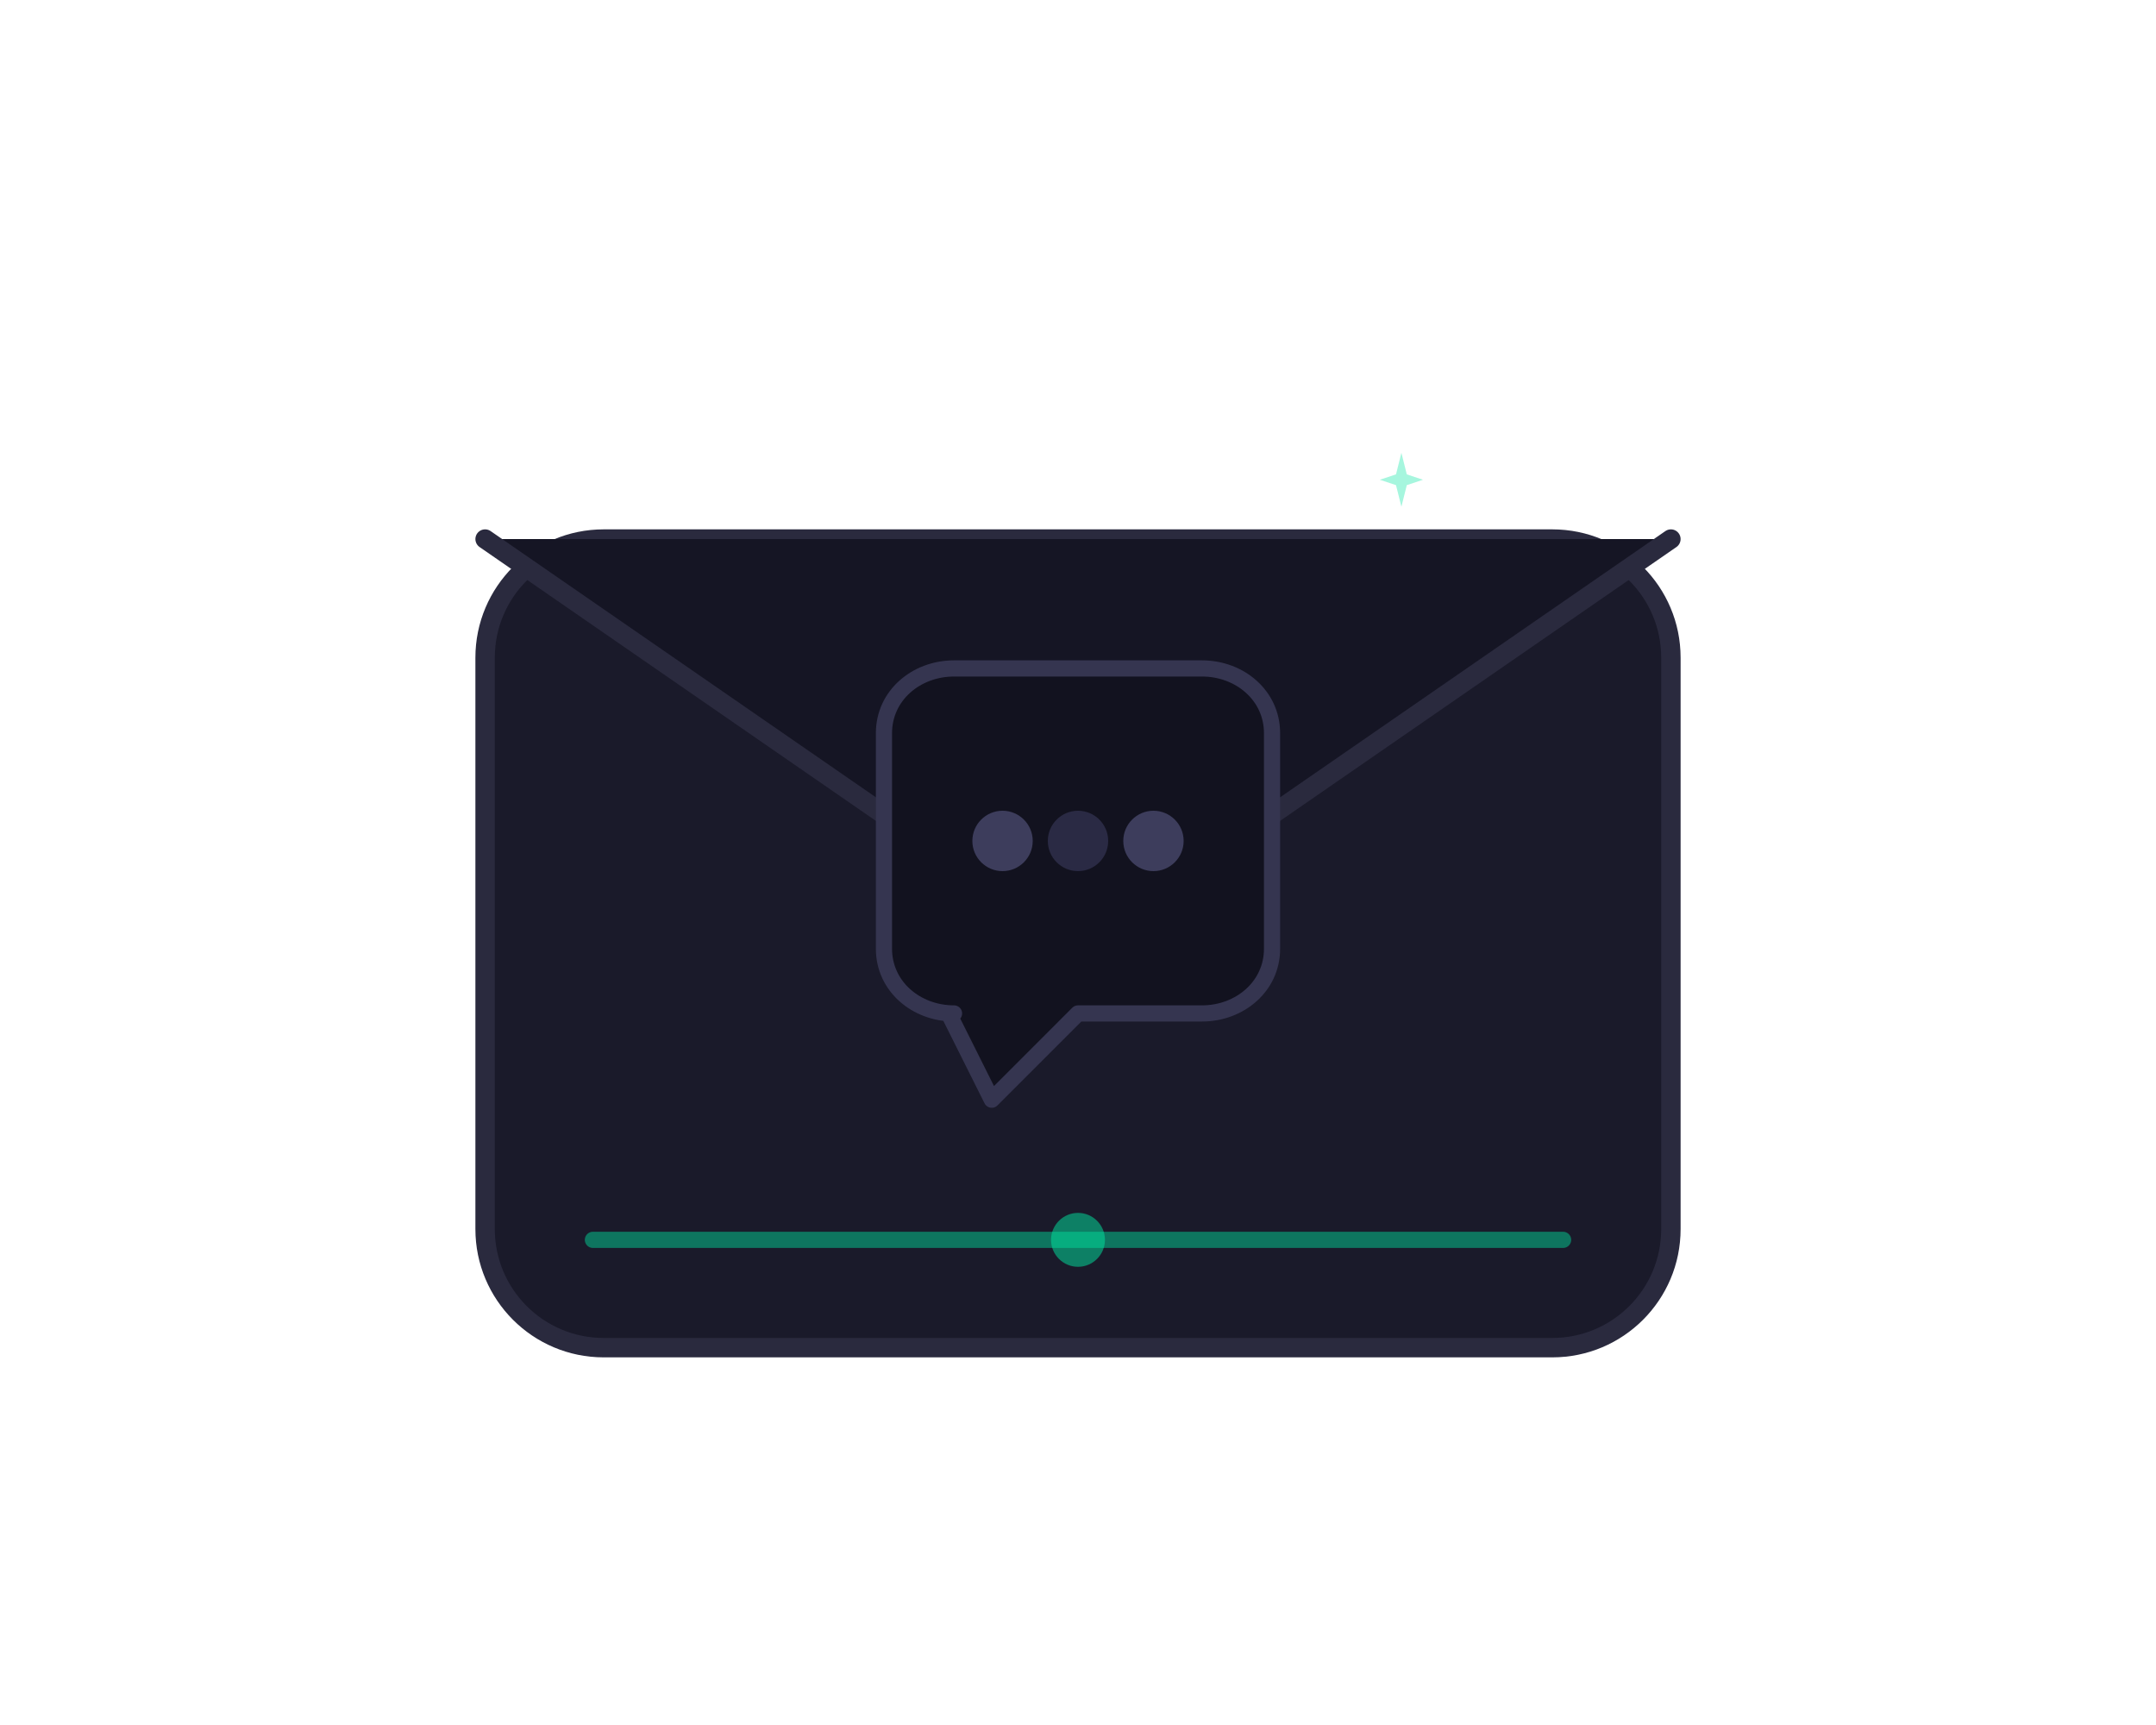
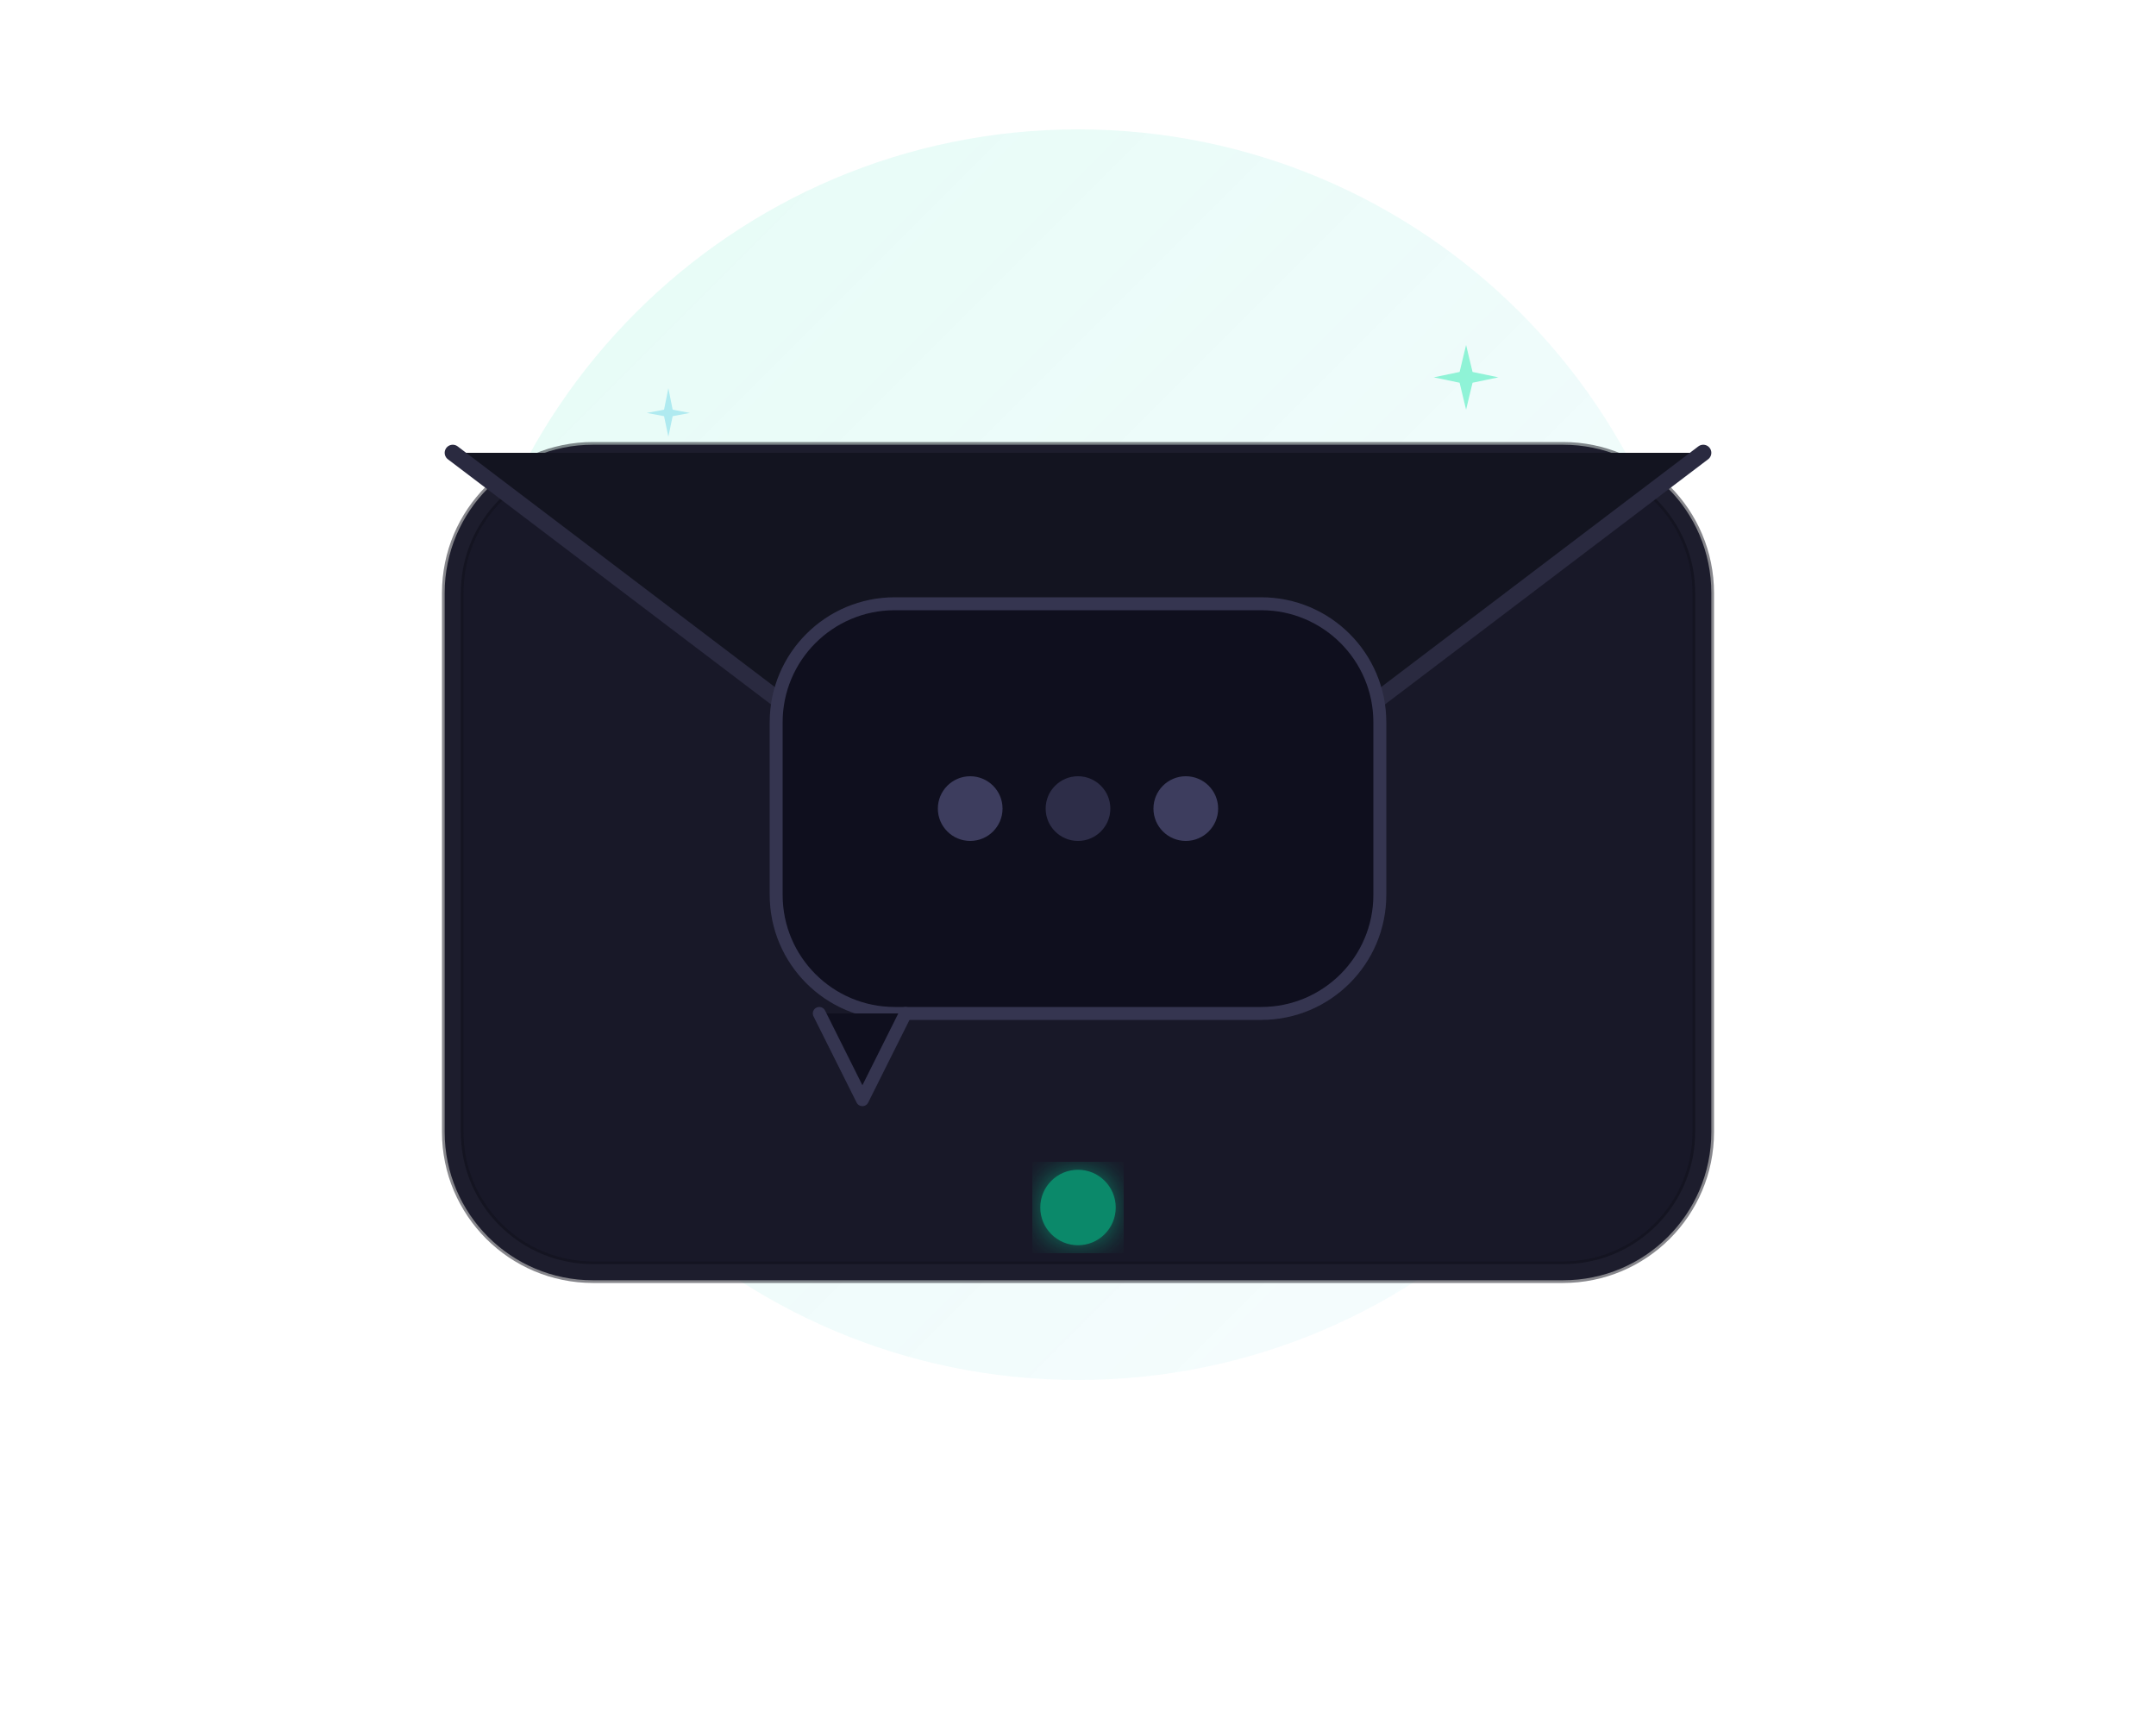
<svg xmlns="http://www.w3.org/2000/svg" viewBox="0 0 200 160" fill="none">
-   <rect x="45" y="50" width="110" height="75" rx="11" fill="#1A1A2A" stroke="#2A2A3E" stroke-width="1.8" />
-   <path d="M45 50 L100 88 L155 50" fill="#151524" stroke="#2A2A3E" stroke-width="1.8" stroke-linecap="round" stroke-linejoin="round" />
-   <path d="M82 68C82 64.5 85 62 88.5 62H111.5C115 62 118 64.5 118 68V88C118 91.5 115 94 111.5 94H100L92 102L88 94H88.5C85 94 82 91.5 82 88V68Z" fill="#12121F" stroke="#353550" stroke-width="1.5" stroke-linecap="round" stroke-linejoin="round" />
-   <circle cx="93" cy="78" r="2.8" fill="#3D3D5C" />
-   <circle cx="100" cy="78" r="2.8" fill="#2A2A44" />
-   <circle cx="107" cy="78" r="2.8" fill="#3D3D5C" />
-   <path d="M55 115 L145 115" stroke="#00E5A0" stroke-width="1.5" stroke-linecap="round" opacity="0.45" />
-   <circle cx="100" cy="115" r="2.5" fill="#00E5A0" opacity="0.5" />
-   <path d="M130 42L130.5 44L132 44.5L130.5 45L130 47L129.5 45L128 44.5L129.5 44Z" fill="#00E5A0" opacity="0.35" />
+   <defs>
+     <linearGradient id="msgBg1" x1="0" y1="0" x2="1" y2="1">
+       <stop offset="0%" stop-color="#00E5A0" stop-opacity="0.10" />
+       <stop offset="100%" stop-color="#00B4D8" stop-opacity="0.03" />
+     </linearGradient>
+     <linearGradient id="msgAccent1" x1="0" y1="0" x2="1" y2="0">
+       <stop offset="0%" stop-color="#00E5A0" />
+       <stop offset="100%" stop-color="#00B4D8" />
+     </linearGradient>
+     <filter id="msgGlow1">
+       <feGaussianBlur stdDeviation="1.5" result="b" />
+       <feMerge>
+         <feMergeNode in="b" />
+         <feMergeNode in="SourceGraphic" />
+       </feMerge>
+     </filter>
+   </defs>
+   <circle cx="100" cy="70" r="58" fill="url(#msgBg1)" />
+   <rect x="42" y="42" width="116" height="76" rx="13" fill="#181828" stroke="#2A2A40" stroke-width="1.5" />
+   <rect x="42" y="42" width="116" height="76" rx="13" fill="none" stroke="#0F0F1A" stroke-width="2" opacity="0.5" />
+   <path d="M42 42L100 86L158 42" fill="#131420" stroke="#2A2A40" stroke-width="1.5" stroke-linecap="round" stroke-linejoin="round" />
+   <rect x="72" y="56" width="56" height="38" rx="11" fill="#0F0F1E" stroke="#353550" stroke-width="1.2" />
+   <path d="M84 94L80 102L76 94" fill="#0F0F1E" stroke="#353550" stroke-width="1.2" stroke-linecap="round" stroke-linejoin="round" />
+   <circle cx="90" cy="75" r="3" fill="#3D3D5E" />
+   <circle cx="100" cy="75" r="3" fill="#2D2D48" />
+   <circle cx="110" cy="75" r="3" fill="#3D3D5E" />
+   <path d="M56 112L144 112" stroke="url(#msgAccent1)" stroke-width="2" stroke-linecap="round" opacity="0.5" filter="url(#msgGlow1)" />
+   <circle cx="100" cy="112" r="3.5" fill="#00E5A0" opacity="0.55" filter="url(#msgGlow1)" />
+   <path d="M136 32L136.6 34.5L139 35L136.6 35.5L136 38L135.4 35.5L133 35L135.4 34.5Z" fill="#00E5A0" opacity="0.4" />
+   <path d="M62 36L62.4 38L64 38.3L62.4 38.6L62 40.5L61.6 38.6L60 38.3L61.6 38Z" fill="#00B4D8" opacity="0.25" />
</svg>
